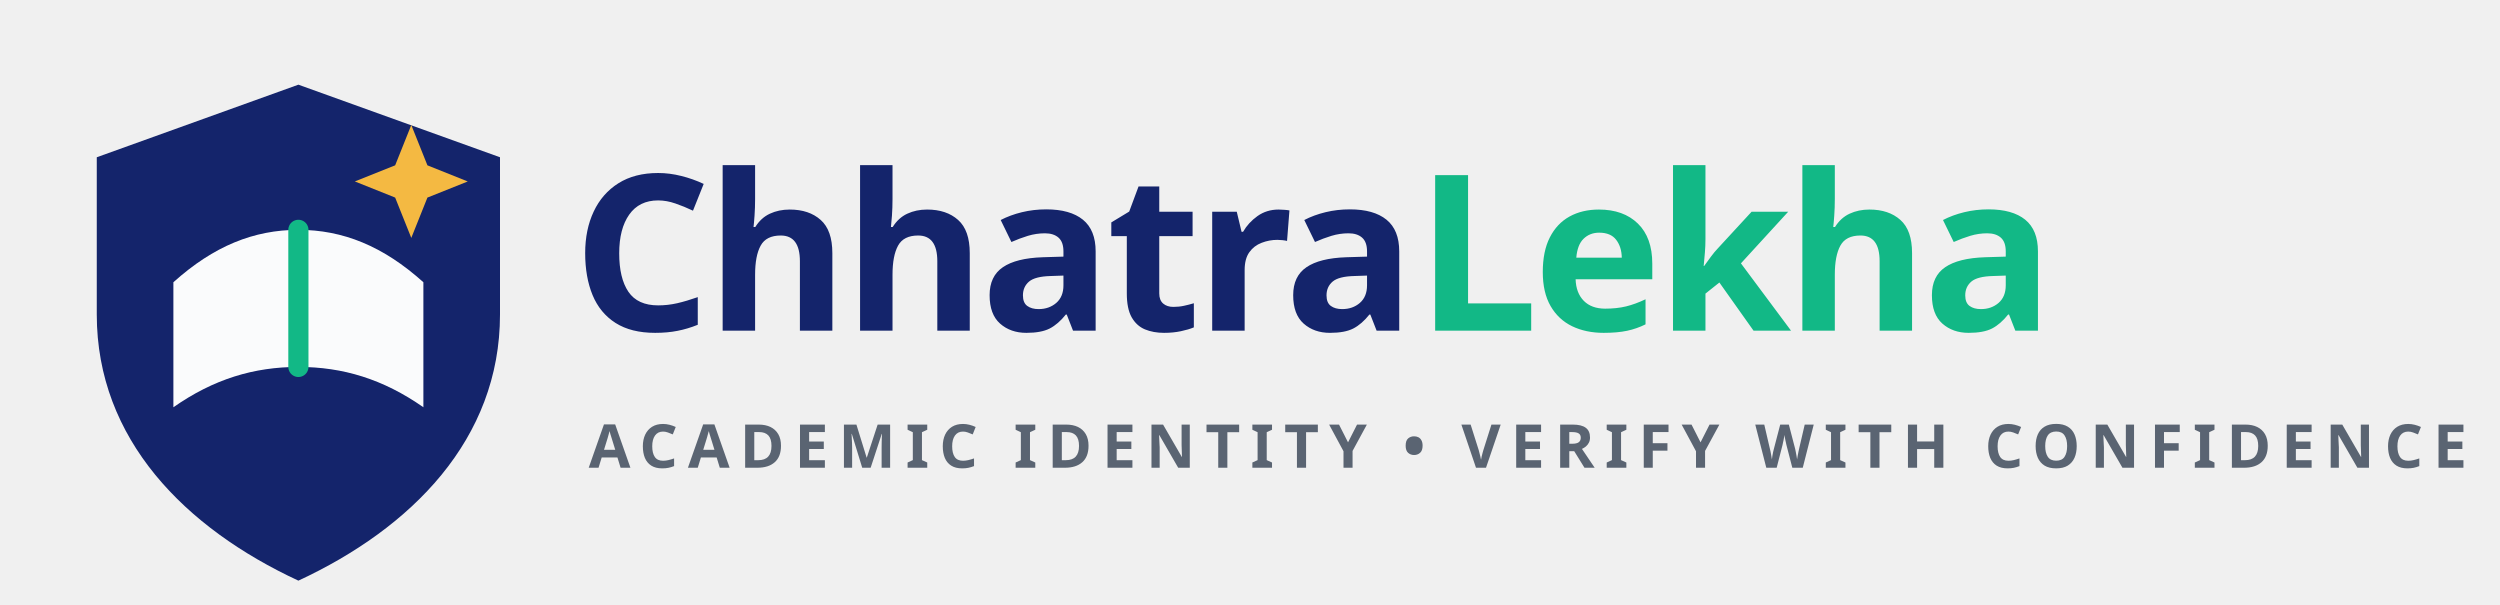
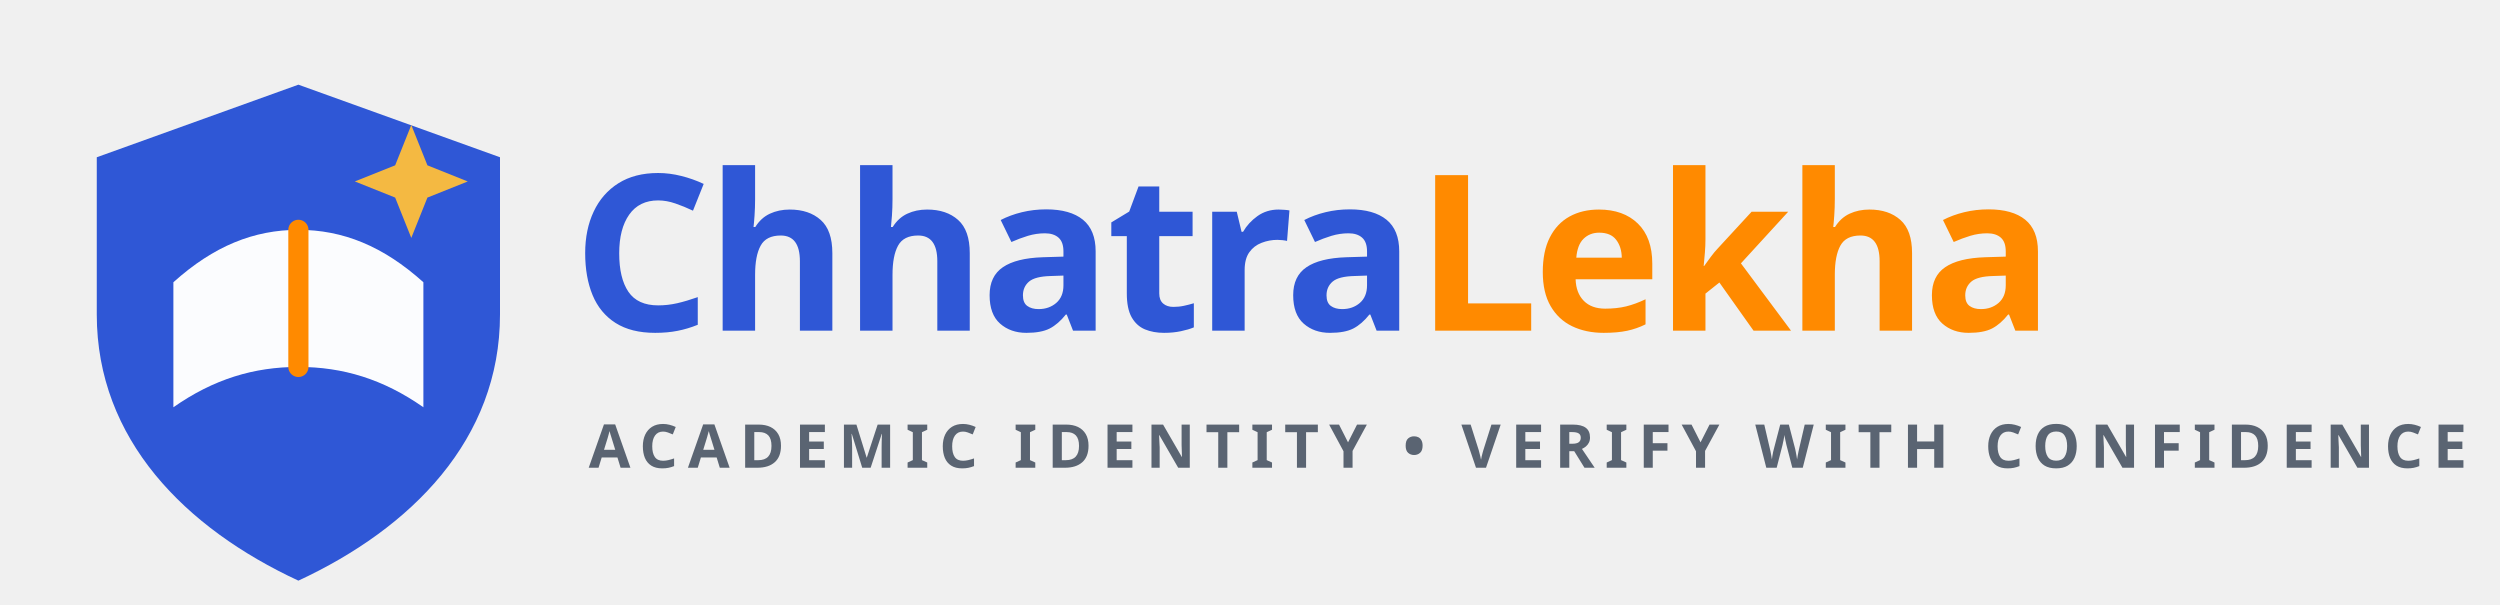
<svg xmlns="http://www.w3.org/2000/svg" width="620" height="150" viewBox="0 0 620 150" role="img" aria-labelledby="title desc">
  <g transform="translate(12 15)">
-     <path d="M62 6 112 24v39c0 31-22 53-50 66C34 116 12 94 12 63V24L62 6Z" fill="#14246B" />
+     <path d="M62 6 112 24v39c0 31-22 53-50 66C34 116 12 94 12 63V24L62 6Z" fill="#2F57D6" />
    <path d="M31 55c10-9 20-13 31-13s21 4 31 13v31c-10-7-20-10-31-10s-21 3-31 10V55Z" fill="#fff" opacity=".98" />
-     <path d="M62 42v34" stroke="#12B886" stroke-width="5" stroke-linecap="round" />
+     <path d="M62 42v34" stroke="#FF8A00" stroke-width="5" stroke-linecap="round" />
    <path d="m90 16 4 10 10 4-10 4-4 10-4-10-10-4 10-4 4-10Z" fill="#F4B942" />
  </g>
-   <text x="142" y="82" fill="#14246B" font-family="Noto Sans, Segoe UI, Arial, sans-serif" font-size="54" font-weight="800" letter-spacing="-1.4">Chhatra<tspan fill="#12B886">Lekha</tspan>
+   <text x="142" y="82" fill="#2F57D6" font-family="Noto Sans, Segoe UI, Arial, sans-serif" font-size="54" font-weight="800" letter-spacing="-1.4">Chhatra<tspan fill="#FF8A00">Lekha</tspan>
  </text>
  <text x="146" y="116" fill="#5A6472" font-family="Noto Sans, Segoe UI, Arial, sans-serif" font-size="15" font-weight="600" letter-spacing="2.5">ACADEMIC IDENTITY • VERIFY WITH CONFIDENCE</text>
</svg>
